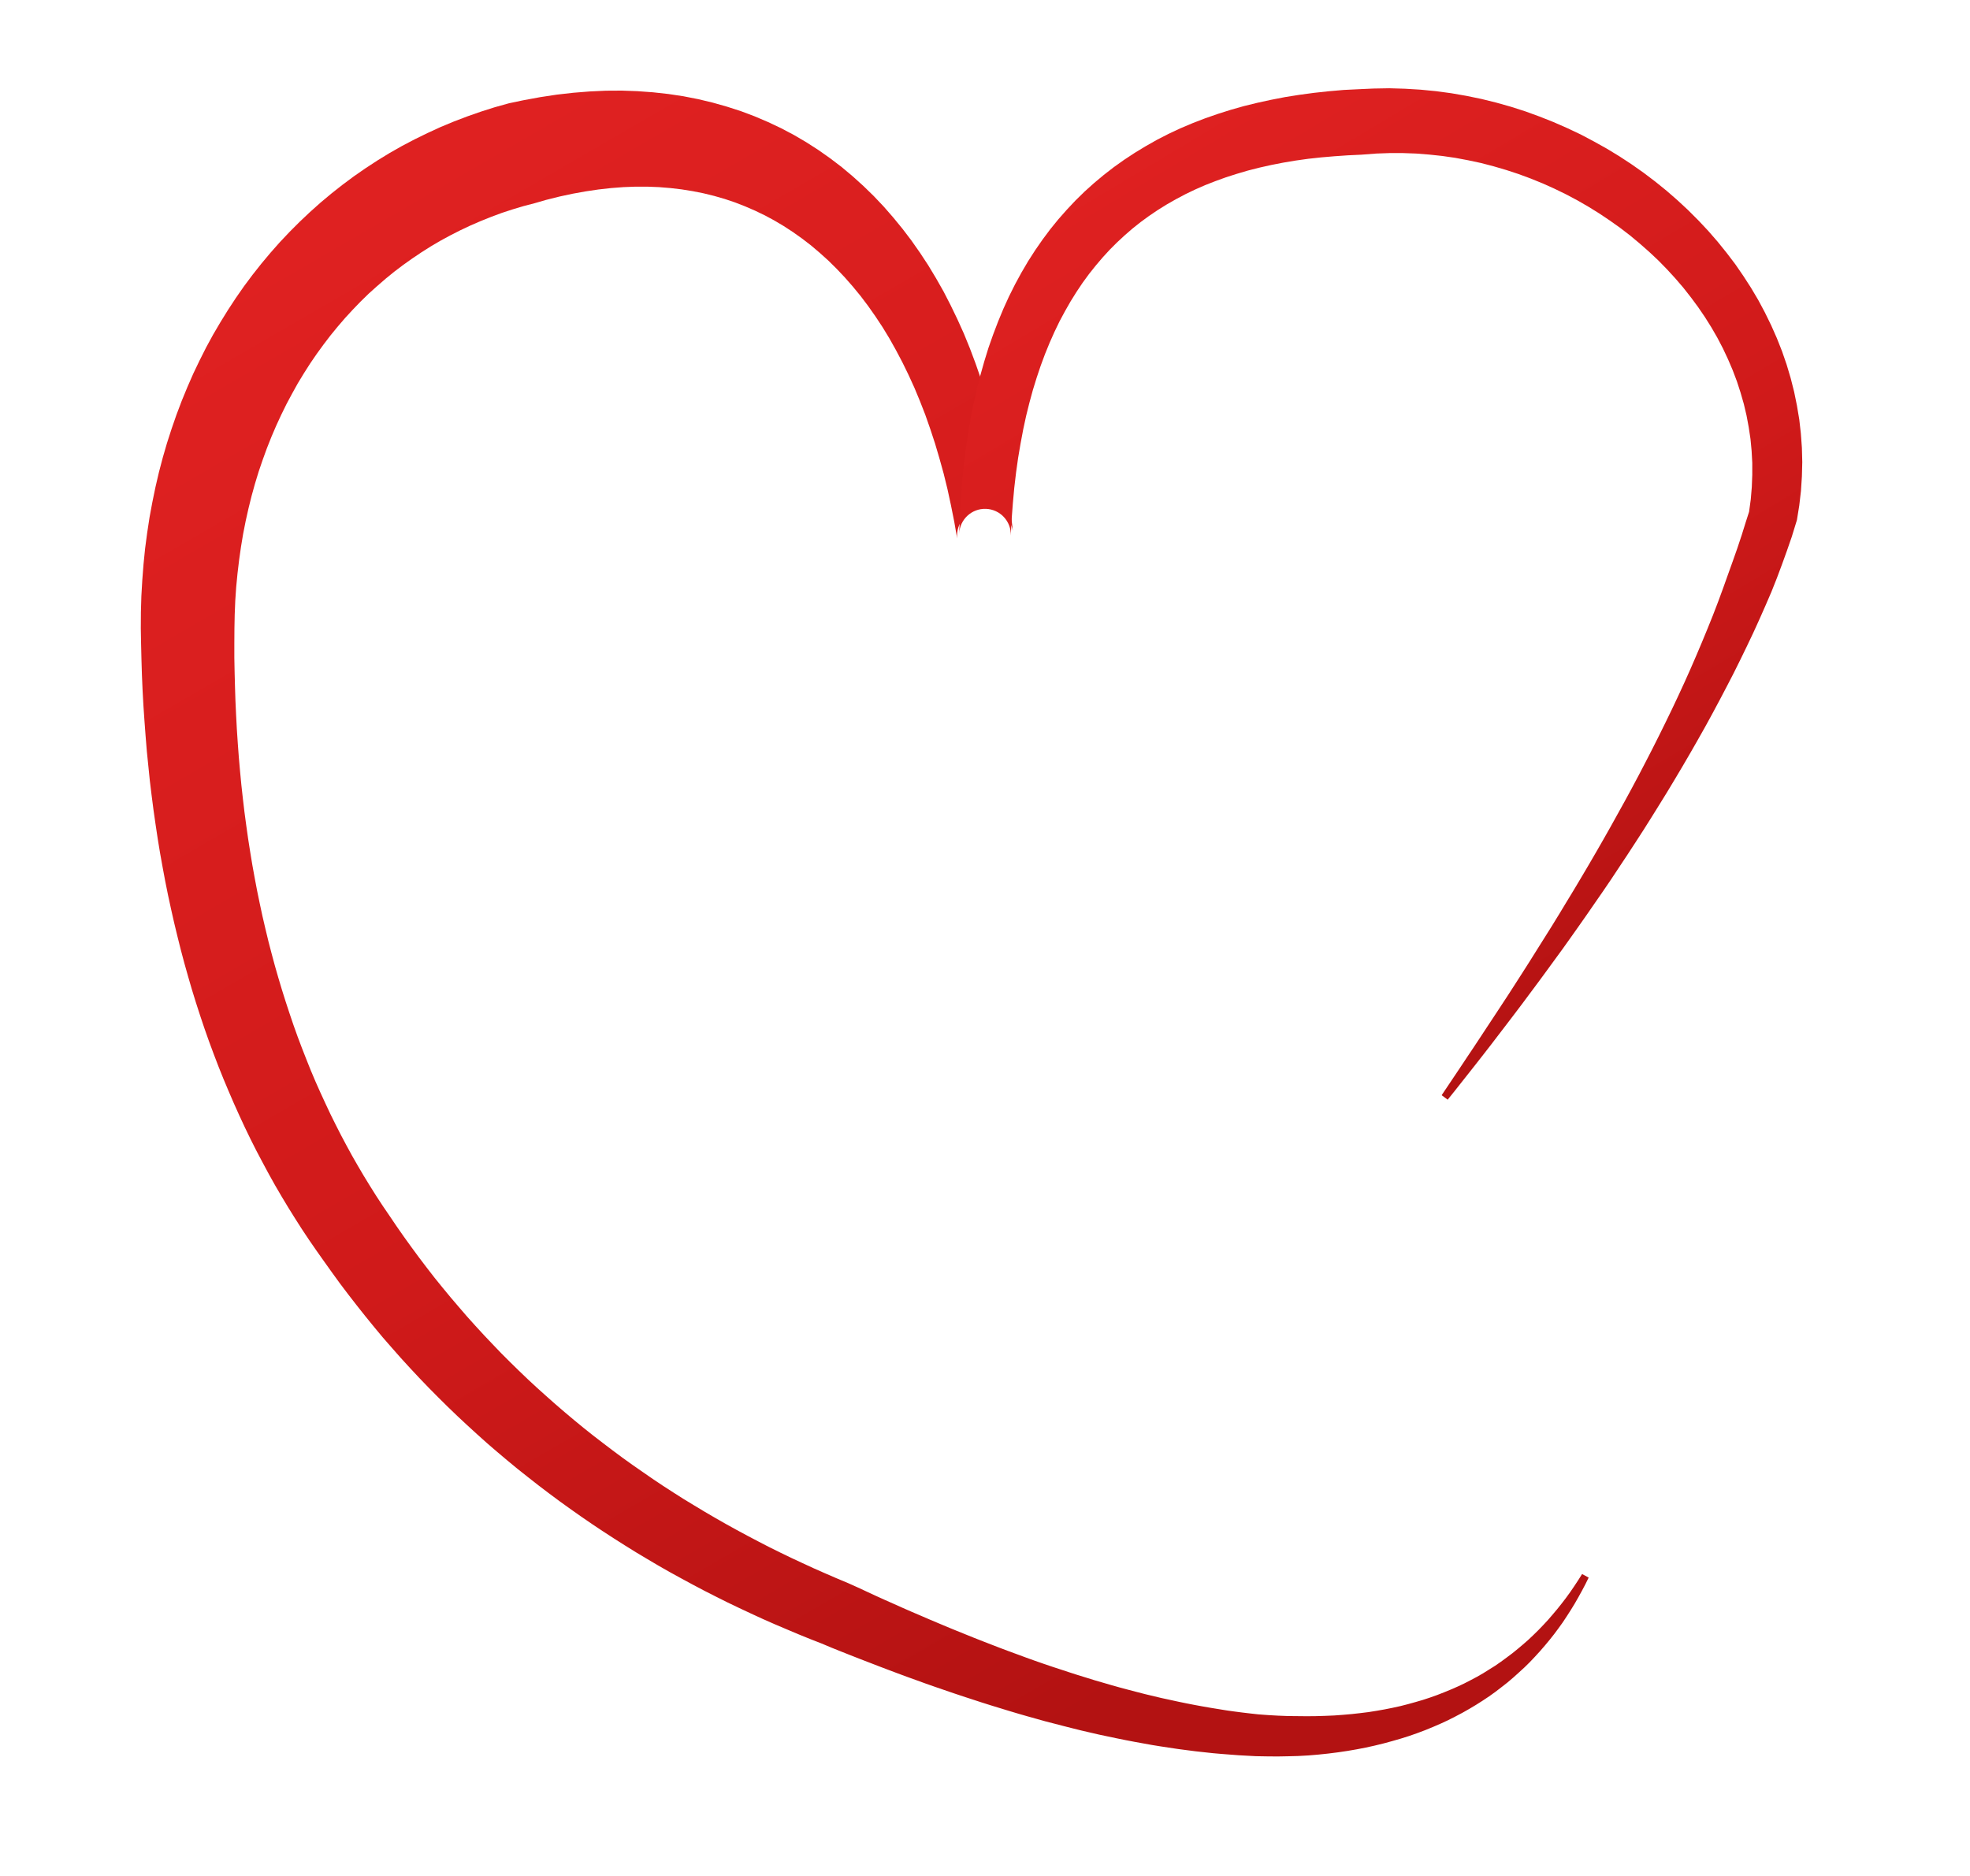
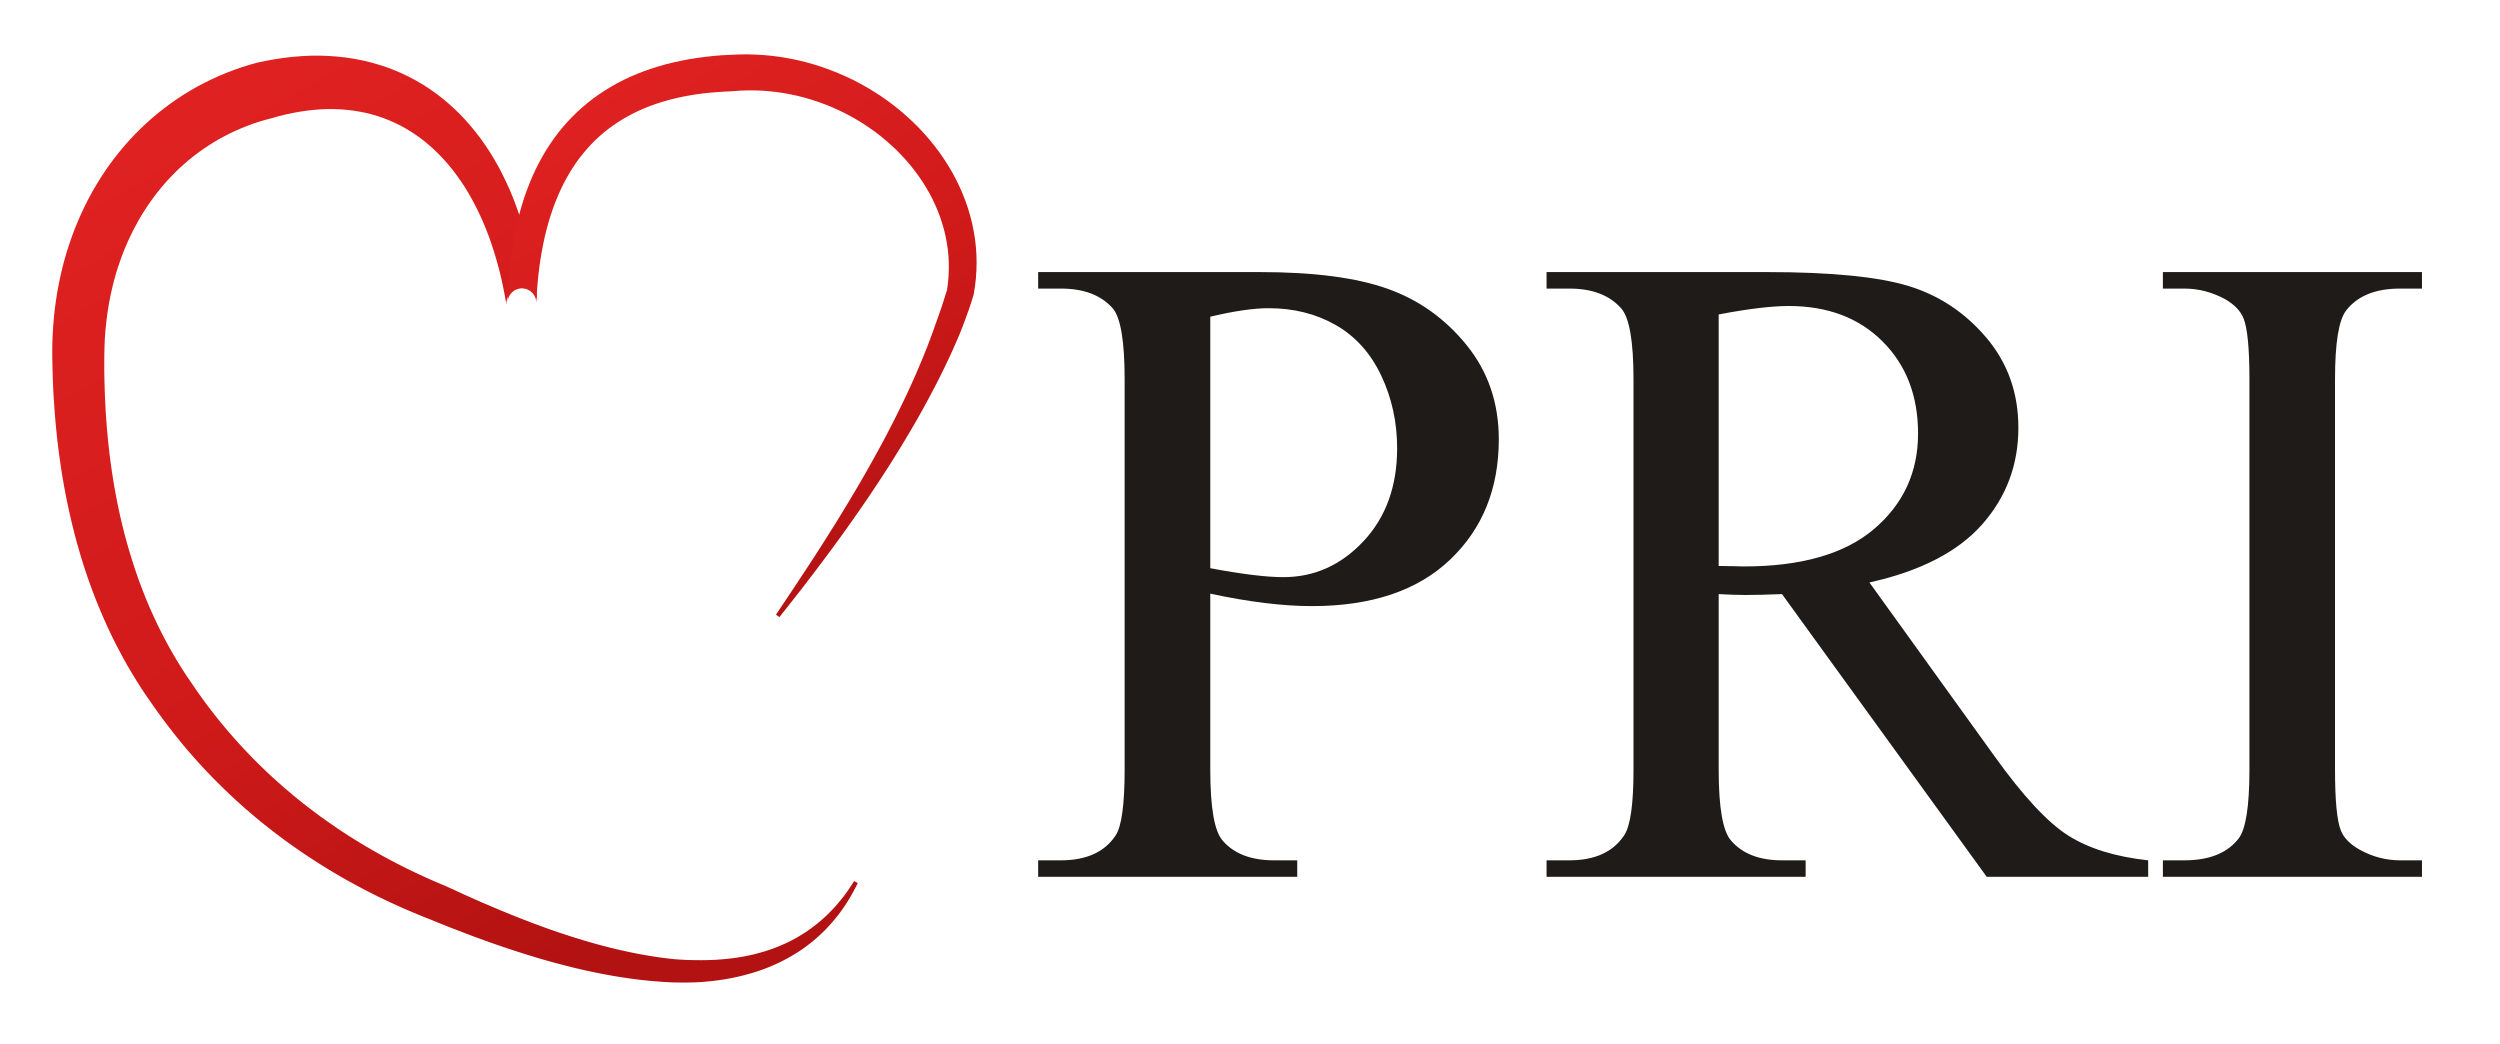
- <svg xmlns="http://www.w3.org/2000/svg" viewBox="-5 -5 210 200">
+ <svg xmlns="http://www.w3.org/2000/svg" viewBox="0 0 479 200" role="img" aria-label="PRI">
  <defs>
    <linearGradient id="prihj" x1="0.1" y1="0" x2="0.6" y2="1">
      <stop offset="0" stop-color="#e12222" />
      <stop offset="0.6" stop-color="#d01a1a" />
      <stop offset="1" stop-color="#b31212" />
    </linearGradient>
  </defs>
-   <g>
+   <g transform="translate(0,6)">
    <path d="M 102.97 51.60 L 102.75 49.67 L 102.48 47.77 L 102.18 45.91 L 101.84 44.07 L 101.46 42.26 L 101.04 40.49 L 100.59 38.75 L 100.09 37.05 L 99.56 35.38 L 98.99 33.74 L 98.39 32.14 L 97.75 30.57 L 97.06 29.04 L 96.34 27.55 L 95.59 26.09 L 94.79 24.68 L 93.96 23.30 L 93.08 21.96 L 92.17 20.66 L 91.22 19.41 L 90.23 18.20 L 89.21 17.03 L 88.14 15.90 L 87.04 14.83 L 85.90 13.80 L 84.72 12.81 L 83.50 11.88 L 82.25 11.00 L 80.96 10.17 L 79.63 9.39 L 78.27 8.67 L 76.87 8.01 L 75.44 7.40 L 73.98 6.85 L 72.49 6.37 L 70.97 5.94 L 69.42 5.57 L 67.84 5.26 L 66.24 5.02 L 64.61 4.84 L 62.95 4.72 L 61.28 4.66 L 59.58 4.67 L 57.86 4.75 L 56.11 4.89 L 54.35 5.09 L 52.57 5.36 L 50.78 5.69 L 49.26 6.01 L 47.75 6.43 L 46.27 6.90 L 44.81 7.41 L 43.37 7.96 L 41.95 8.55 L 40.56 9.19 L 39.19 9.86 L 37.84 10.57 L 36.52 11.32 L 35.23 12.11 L 33.96 12.94 L 32.72 13.80 L 31.51 14.70 L 30.33 15.63 L 29.17 16.60 L 28.04 17.61 L 26.95 18.64 L 25.88 19.71 L 24.84 20.81 L 23.84 21.94 L 22.86 23.11 L 21.92 24.30 L 21.01 25.52 L 20.14 26.77 L 19.30 28.05 L 18.49 29.36 L 17.71 30.69 L 16.97 32.05 L 16.27 33.44 L 15.60 34.84 L 14.97 36.28 L 14.37 37.74 L 13.81 39.22 L 13.29 40.72 L 12.80 42.24 L 12.35 43.79 L 11.94 45.35 L 11.57 46.94 L 11.24 48.54 L 10.94 50.16 L 10.69 51.80 L 10.47 53.46 L 10.30 55.14 L 10.17 56.83 L 10.07 58.54 L 10.02 60.26 L 10.01 62.00 L 10.04 63.67 L 10.08 65.33 L 10.13 66.97 L 10.20 68.61 L 10.29 70.24 L 10.40 71.85 L 10.52 73.46 L 10.65 75.06 L 10.81 76.64 L 10.97 78.21 L 11.16 79.78 L 11.36 81.33 L 11.58 82.87 L 11.81 84.40 L 12.06 85.93 L 12.33 87.43 L 12.61 88.93 L 12.91 90.42 L 13.23 91.90 L 13.56 93.36 L 13.91 94.81 L 14.27 96.25 L 14.65 97.68 L 15.05 99.10 L 15.46 100.51 L 15.89 101.90 L 16.34 103.29 L 16.80 104.66 L 17.28 106.02 L 17.78 107.37 L 18.29 108.70 L 18.82 110.02 L 19.37 111.33 L 19.93 112.63 L 20.51 113.92 L 21.10 115.19 L 21.71 116.45 L 22.34 117.70 L 22.99 118.93 L 23.65 120.16 L 24.32 121.36 L 25.02 122.56 L 25.73 123.74 L 26.46 124.91 L 27.20 126.07 L 27.96 127.21 L 28.74 128.34 L 29.49 129.40 L 30.36 130.62 L 31.23 131.82 L 32.13 133.01 L 33.03 134.17 L 33.95 135.33 L 34.87 136.46 L 35.81 137.59 L 36.77 138.69 L 37.73 139.78 L 38.71 140.85 L 39.70 141.91 L 40.70 142.95 L 41.71 143.97 L 42.73 144.98 L 43.76 145.97 L 44.81 146.95 L 45.86 147.91 L 46.92 148.86 L 48.00 149.79 L 49.08 150.70 L 50.17 151.60 L 51.28 152.48 L 52.39 153.35 L 53.51 154.20 L 54.64 155.04 L 55.78 155.86 L 56.93 156.67 L 58.08 157.46 L 59.25 158.24 L 60.42 159.00 L 61.60 159.75 L 62.79 160.49 L 63.98 161.20 L 65.18 161.91 L 66.39 162.60 L 67.61 163.27 L 68.83 163.93 L 70.06 164.58 L 71.30 165.21 L 72.54 165.83 L 73.79 166.43 L 75.05 167.02 L 76.31 167.60 L 77.58 168.16 L 78.85 168.70 L 80.13 169.24 L 81.41 169.76 L 82.59 170.22 L 83.61 170.65 L 84.63 171.06 L 85.64 171.46 L 86.66 171.86 L 87.67 172.25 L 88.68 172.64 L 89.68 173.02 L 90.69 173.40 L 91.69 173.77 L 92.69 174.13 L 93.68 174.49 L 94.68 174.84 L 95.67 175.18 L 96.66 175.52 L 97.65 175.85 L 98.63 176.17 L 99.61 176.49 L 100.59 176.80 L 101.57 177.10 L 102.55 177.40 L 103.52 177.69 L 104.49 177.97 L 105.46 178.24 L 106.42 178.51 L 107.39 178.76 L 108.35 179.01 L 109.30 179.25 L 110.26 179.49 L 111.21 179.71 L 112.16 179.93 L 113.11 180.13 L 114.06 180.33 L 115.00 180.52 L 115.94 180.70 L 116.88 180.87 L 117.82 181.04 L 118.75 181.19 L 119.68 181.33 L 120.61 181.47 L 121.53 181.59 L 122.46 181.71 L 123.38 181.81 L 124.29 181.91 L 125.21 181.99 L 126.12 182.06 L 127.03 182.13 L 127.94 182.18 L 128.88 182.23 L 130.03 182.25 L 131.17 182.26 L 132.29 182.24 L 133.39 182.21 L 134.48 182.15 L 135.54 182.06 L 136.59 181.95 L 137.62 181.82 L 138.63 181.67 L 139.62 181.50 L 140.60 181.31 L 141.55 181.10 L 142.49 180.87 L 143.41 180.62 L 144.31 180.36 L 145.20 180.08 L 146.06 179.78 L 146.91 179.46 L 147.74 179.12 L 148.55 178.77 L 149.35 178.40 L 150.12 178.01 L 150.88 177.61 L 151.62 177.19 L 152.34 176.76 L 153.05 176.31 L 153.74 175.85 L 154.41 175.37 L 155.06 174.87 L 155.70 174.37 L 156.31 173.85 L 156.91 173.31 L 157.50 172.77 L 158.07 172.21 L 158.62 171.63 L 159.15 171.05 L 159.67 170.45 L 160.17 169.85 L 160.66 169.23 L 161.13 168.60 L 161.59 167.96 L 162.02 167.31 L 162.45 166.64 L 162.86 165.97 L 163.25 165.29 L 163.63 164.60 L 164.00 163.90 L 164.35 163.19 L 163.65 162.81 L 163.24 163.46 L 162.81 164.11 L 162.38 164.74 L 161.93 165.36 L 161.47 165.96 L 161.00 166.55 L 160.51 167.13 L 160.02 167.70 L 159.51 168.25 L 158.99 168.79 L 158.46 169.31 L 157.91 169.83 L 157.35 170.32 L 156.78 170.80 L 156.20 171.27 L 155.60 171.72 L 155.00 172.16 L 154.38 172.59 L 153.74 172.99 L 153.10 173.39 L 152.44 173.77 L 151.76 174.13 L 151.08 174.48 L 150.38 174.81 L 149.67 175.12 L 148.94 175.42 L 148.20 175.71 L 147.44 175.98 L 146.68 176.23 L 145.89 176.46 L 145.10 176.68 L 144.28 176.89 L 143.46 177.07 L 142.61 177.24 L 141.76 177.39 L 140.88 177.53 L 139.99 177.64 L 139.09 177.74 L 138.17 177.82 L 137.23 177.89 L 136.28 177.93 L 135.31 177.96 L 134.32 177.97 L 133.32 177.96 L 132.30 177.95 L 131.26 177.91 L 130.20 177.85 L 129.12 177.77 L 128.31 177.68 L 127.46 177.58 L 126.61 177.47 L 125.75 177.35 L 124.89 177.21 L 124.03 177.07 L 123.17 176.92 L 122.30 176.76 L 121.43 176.59 L 120.56 176.41 L 119.69 176.22 L 118.81 176.03 L 117.93 175.82 L 117.05 175.61 L 116.16 175.38 L 115.28 175.15 L 114.38 174.91 L 113.49 174.66 L 112.60 174.40 L 111.70 174.14 L 110.80 173.86 L 109.89 173.58 L 108.99 173.29 L 108.08 172.99 L 107.16 172.69 L 106.25 172.38 L 105.33 172.06 L 104.41 171.73 L 103.49 171.39 L 102.56 171.05 L 101.63 170.70 L 100.70 170.34 L 99.77 169.98 L 98.83 169.61 L 97.89 169.23 L 96.95 168.85 L 96.00 168.46 L 95.05 168.06 L 94.10 167.66 L 93.15 167.25 L 92.19 166.84 L 91.23 166.42 L 90.27 165.99 L 89.30 165.56 L 88.33 165.12 L 87.36 164.67 L 86.39 164.22 L 85.41 163.78 L 84.10 163.23 L 82.90 162.71 L 81.70 162.18 L 80.51 161.63 L 79.33 161.08 L 78.15 160.51 L 76.98 159.93 L 75.82 159.33 L 74.66 158.72 L 73.51 158.10 L 72.37 157.47 L 71.23 156.82 L 70.10 156.16 L 68.99 155.49 L 67.87 154.81 L 66.77 154.11 L 65.67 153.40 L 64.58 152.67 L 63.51 151.93 L 62.43 151.18 L 61.37 150.42 L 60.32 149.64 L 59.28 148.85 L 58.24 148.05 L 57.21 147.23 L 56.20 146.40 L 55.19 145.55 L 54.19 144.69 L 53.21 143.82 L 52.23 142.94 L 51.26 142.04 L 50.31 141.13 L 49.36 140.20 L 48.42 139.26 L 47.50 138.30 L 46.58 137.33 L 45.68 136.35 L 44.79 135.36 L 43.91 134.34 L 43.04 133.32 L 42.18 132.28 L 41.33 131.23 L 40.50 130.16 L 39.68 129.08 L 38.87 127.98 L 38.07 126.87 L 37.28 125.74 L 36.51 124.60 L 35.78 123.53 L 35.10 122.49 L 34.44 121.44 L 33.79 120.38 L 33.16 119.31 L 32.54 118.23 L 31.94 117.13 L 31.35 116.02 L 30.78 114.90 L 30.22 113.77 L 29.68 112.62 L 29.15 111.47 L 28.63 110.30 L 28.13 109.12 L 27.65 107.92 L 27.18 106.72 L 26.72 105.50 L 26.28 104.27 L 25.86 103.03 L 25.45 101.78 L 25.05 100.51 L 24.67 99.24 L 24.30 97.95 L 23.95 96.65 L 23.61 95.34 L 23.29 94.01 L 22.98 92.68 L 22.69 91.33 L 22.41 89.97 L 22.15 88.60 L 21.90 87.22 L 21.67 85.82 L 21.45 84.42 L 21.25 83.00 L 21.06 81.58 L 20.89 80.14 L 20.73 78.69 L 20.59 77.23 L 20.46 75.75 L 20.35 74.27 L 20.25 72.77 L 20.17 71.27 L 20.10 69.75 L 20.05 68.22 L 20.01 66.68 L 19.98 65.13 L 19.98 63.57 L 19.99 62.00 L 20.02 60.50 L 20.08 59.02 L 20.18 57.56 L 20.32 56.12 L 20.49 54.70 L 20.69 53.29 L 20.92 51.91 L 21.19 50.54 L 21.49 49.20 L 21.82 47.87 L 22.18 46.57 L 22.57 45.29 L 23.00 44.03 L 23.45 42.79 L 23.93 41.58 L 24.44 40.39 L 24.98 39.22 L 25.54 38.08 L 26.14 36.96 L 26.75 35.86 L 27.40 34.79 L 28.07 33.74 L 28.77 32.72 L 29.49 31.73 L 30.23 30.76 L 31.00 29.82 L 31.79 28.90 L 32.61 28.01 L 33.44 27.15 L 34.30 26.31 L 35.19 25.51 L 36.09 24.73 L 37.01 23.98 L 37.96 23.26 L 38.93 22.57 L 39.91 21.91 L 40.92 21.27 L 41.94 20.67 L 42.99 20.10 L 44.05 19.56 L 45.13 19.05 L 46.24 18.57 L 47.36 18.12 L 48.49 17.70 L 49.65 17.32 L 50.82 16.97 L 52.01 16.66 L 53.22 16.31 L 54.66 15.95 L 56.06 15.65 L 57.45 15.40 L 58.80 15.20 L 60.14 15.05 L 61.45 14.95 L 62.74 14.90 L 64.00 14.90 L 65.25 14.95 L 66.47 15.05 L 67.66 15.19 L 68.84 15.38 L 70.00 15.61 L 71.14 15.89 L 72.25 16.21 L 73.35 16.58 L 74.43 17.00 L 75.49 17.46 L 76.53 17.96 L 77.55 18.51 L 78.56 19.11 L 79.54 19.75 L 80.51 20.44 L 81.46 21.17 L 82.39 21.96 L 83.30 22.78 L 84.19 23.66 L 85.06 24.58 L 85.91 25.55 L 86.74 26.56 L 87.54 27.62 L 88.32 28.73 L 89.08 29.88 L 89.81 31.08 L 90.51 32.33 L 91.19 33.62 L 91.84 34.95 L 92.47 36.33 L 93.06 37.75 L 93.63 39.21 L 94.16 40.72 L 94.67 42.27 L 95.14 43.86 L 95.59 45.48 L 96.00 47.15 L 96.37 48.86 L 96.72 50.61 L 97.03 52.40 A 3.00 3.00 0 0 1 102.97 51.60 Z" fill="url(#prihj)" />
    <path d="M 149.32 112.24 L 150.06 111.32 L 150.81 110.37 L 151.57 109.41 L 152.35 108.42 L 153.14 107.41 L 153.94 106.38 L 154.75 105.32 L 155.57 104.25 L 156.40 103.16 L 157.24 102.05 L 158.08 100.92 L 158.93 99.78 L 159.79 98.61 L 160.65 97.43 L 161.52 96.24 L 162.39 95.02 L 163.26 93.79 L 164.13 92.55 L 165.00 91.29 L 165.88 90.02 L 166.75 88.74 L 167.61 87.44 L 168.48 86.13 L 169.34 84.81 L 170.20 83.48 L 171.05 82.13 L 171.89 80.78 L 172.73 79.42 L 173.56 78.04 L 174.38 76.66 L 175.19 75.27 L 175.99 73.87 L 176.78 72.47 L 177.55 71.06 L 178.31 69.64 L 179.06 68.21 L 179.80 66.78 L 180.51 65.35 L 181.21 63.91 L 181.90 62.46 L 182.56 61.01 L 183.20 59.56 L 183.83 58.10 L 184.41 56.64 L 184.96 55.17 L 185.49 53.70 L 186.00 52.23 L 186.55 50.44 L 186.80 48.89 L 186.98 47.34 L 187.08 45.80 L 187.12 44.27 L 187.08 42.74 L 186.97 41.22 L 186.80 39.72 L 186.55 38.23 L 186.25 36.76 L 185.88 35.30 L 185.45 33.86 L 184.96 32.44 L 184.41 31.05 L 183.80 29.67 L 183.14 28.32 L 182.43 26.99 L 181.66 25.69 L 180.84 24.42 L 179.98 23.17 L 179.06 21.96 L 178.10 20.77 L 177.10 19.62 L 176.05 18.50 L 174.96 17.41 L 173.83 16.36 L 172.66 15.34 L 171.45 14.36 L 170.21 13.42 L 168.93 12.52 L 167.62 11.66 L 166.27 10.84 L 164.89 10.07 L 163.49 9.33 L 162.05 8.65 L 160.59 8.01 L 159.10 7.42 L 157.59 6.87 L 156.06 6.38 L 154.50 5.94 L 152.92 5.55 L 151.32 5.22 L 149.71 4.94 L 148.08 4.72 L 146.43 4.56 L 144.77 4.46 L 143.10 4.41 L 141.41 4.44 L 139.86 4.51 L 138.23 4.59 L 136.63 4.73 L 135.06 4.90 L 133.51 5.11 L 131.99 5.35 L 130.50 5.64 L 129.03 5.96 L 127.60 6.31 L 126.19 6.71 L 124.80 7.15 L 123.45 7.62 L 122.13 8.13 L 120.83 8.68 L 119.57 9.27 L 118.34 9.90 L 117.14 10.58 L 115.97 11.29 L 114.83 12.04 L 113.72 12.83 L 112.65 13.66 L 111.61 14.53 L 110.61 15.43 L 109.64 16.38 L 108.71 17.37 L 107.81 18.39 L 106.95 19.45 L 106.13 20.55 L 105.34 21.69 L 104.59 22.86 L 103.88 24.07 L 103.20 25.32 L 102.56 26.60 L 101.96 27.92 L 101.40 29.27 L 100.87 30.66 L 100.37 32.08 L 99.92 33.54 L 99.50 35.03 L 99.11 36.56 L 98.76 38.12 L 98.45 39.72 L 98.17 41.36 L 97.93 43.02 L 97.73 44.73 L 97.55 46.47 L 97.42 48.25 L 97.32 50.06 L 97.25 51.90 A 2.75 2.75 0 0 1 102.75 52.10 L 102.84 50.36 L 102.97 48.66 L 103.12 47.01 L 103.31 45.39 L 103.53 43.82 L 103.79 42.29 L 104.07 40.80 L 104.38 39.36 L 104.73 37.95 L 105.10 36.59 L 105.51 35.26 L 105.94 33.98 L 106.40 32.74 L 106.89 31.54 L 107.41 30.37 L 107.95 29.25 L 108.53 28.17 L 109.13 27.12 L 109.76 26.11 L 110.41 25.14 L 111.09 24.21 L 111.80 23.32 L 112.53 22.46 L 113.29 21.63 L 114.08 20.84 L 114.89 20.09 L 115.73 19.36 L 116.60 18.67 L 117.49 18.02 L 118.42 17.39 L 119.37 16.80 L 120.35 16.24 L 121.35 15.71 L 122.39 15.21 L 123.46 14.74 L 124.56 14.31 L 125.69 13.90 L 126.85 13.53 L 128.04 13.18 L 129.26 12.87 L 130.51 12.59 L 131.79 12.34 L 133.10 12.12 L 134.45 11.93 L 135.83 11.78 L 137.23 11.66 L 138.67 11.56 L 140.14 11.49 L 141.71 11.37 L 143.13 11.32 L 144.55 11.32 L 145.96 11.37 L 147.36 11.48 L 148.76 11.63 L 150.14 11.83 L 151.52 12.09 L 152.88 12.38 L 154.22 12.73 L 155.55 13.12 L 156.86 13.55 L 158.16 14.03 L 159.44 14.55 L 160.69 15.11 L 161.92 15.71 L 163.13 16.35 L 164.31 17.03 L 165.47 17.75 L 166.59 18.50 L 167.69 19.28 L 168.76 20.10 L 169.79 20.96 L 170.79 21.84 L 171.76 22.75 L 172.69 23.70 L 173.58 24.67 L 174.43 25.66 L 175.24 26.69 L 176.01 27.73 L 176.74 28.80 L 177.43 29.90 L 178.07 31.01 L 178.66 32.14 L 179.20 33.29 L 179.70 34.46 L 180.15 35.65 L 180.54 36.85 L 180.89 38.07 L 181.18 39.30 L 181.41 40.54 L 181.60 41.80 L 181.72 43.06 L 181.79 44.34 L 181.79 45.63 L 181.74 46.93 L 181.63 48.24 L 181.45 49.56 L 181.10 50.65 L 180.66 52.06 L 180.19 53.47 L 179.69 54.89 L 179.18 56.31 L 178.67 57.74 L 178.14 59.18 L 177.59 60.61 L 177.01 62.05 L 176.42 63.48 L 175.81 64.92 L 175.19 66.35 L 174.55 67.78 L 173.89 69.21 L 173.22 70.63 L 172.53 72.05 L 171.83 73.47 L 171.12 74.88 L 170.40 76.28 L 169.67 77.68 L 168.93 79.07 L 168.18 80.45 L 167.42 81.82 L 166.66 83.19 L 165.89 84.55 L 165.12 85.89 L 164.34 87.23 L 163.56 88.55 L 162.78 89.86 L 161.99 91.16 L 161.21 92.45 L 160.43 93.72 L 159.64 94.98 L 158.86 96.22 L 158.09 97.45 L 157.32 98.66 L 156.55 99.86 L 155.79 101.04 L 155.03 102.20 L 154.28 103.34 L 153.54 104.46 L 152.81 105.57 L 152.09 106.66 L 151.38 107.72 L 150.69 108.76 L 150.00 109.79 L 149.33 110.79 L 148.68 111.76 Z" fill="url(#prihj)" />
  </g>
+   <path d="M231.89 113.74L231.89 113.74L231.89 147.49Q231.89 158.43 234.28 161.08L234.28 161.08Q237.53 164.84 244.11 164.84L244.11 164.84L248.55 164.84L248.55 168L198.91 168L198.91 164.84L203.26 164.84Q210.61 164.84 213.77 160.05L213.77 160.05Q215.48 157.40 215.48 147.49L215.48 147.49L215.48 72.64Q215.48 61.70 213.18 59.05L213.18 59.05Q209.84 55.29 203.26 55.29L203.26 55.29L198.91 55.29L198.91 52.13L241.37 52.13Q256.93 52.13 265.90 55.34Q274.87 58.54 281.02 66.14Q287.17 73.75 287.17 84.17L287.17 84.17Q287.17 98.36 277.82 107.25Q268.46 116.13 251.37 116.13L251.37 116.13Q247.18 116.13 242.31 115.53Q237.44 114.94 231.89 113.74ZM231.89 60.68L231.89 108.87Q236.42 109.72 239.92 110.15Q243.42 110.58 245.90 110.58L245.90 110.58Q254.79 110.58 261.24 103.70Q267.69 96.82 267.69 85.88L267.69 85.88Q267.69 78.36 264.62 71.91Q261.54 65.46 255.90 62.26Q250.26 59.05 243.08 59.05L243.08 59.05Q238.72 59.05 231.89 60.68L231.89 60.68ZM411.59 164.84L411.59 168L380.66 168L341.43 113.83Q337.08 114.00 334.34 114.00L334.34 114.00Q333.23 114.00 331.95 113.95Q330.67 113.91 329.30 113.83L329.30 113.83L329.30 147.49Q329.30 158.43 331.69 161.08L331.69 161.08Q334.94 164.84 341.43 164.84L341.43 164.84L345.96 164.84L345.96 168L296.32 168L296.32 164.84L300.68 164.84Q308.02 164.84 311.19 160.05L311.19 160.05Q312.98 157.40 312.98 147.49L312.98 147.49L312.98 72.64Q312.98 61.70 310.59 59.05L310.59 59.05Q307.25 55.29 300.68 55.29L300.68 55.29L296.32 55.29L296.32 52.13L338.53 52.13Q356.99 52.13 365.74 54.82Q374.50 57.51 380.61 64.73Q386.72 71.96 386.72 81.95L386.72 81.95Q386.72 92.63 379.76 100.50Q372.79 108.36 358.18 111.60L358.18 111.60L382.11 144.84Q390.31 156.29 396.21 160.05Q402.10 163.81 411.59 164.84L411.59 164.84ZM329.30 60.25L329.30 108.44Q330.92 108.44 332.12 108.48Q333.32 108.53 334.09 108.53L334.09 108.53Q350.66 108.53 359.08 101.35Q367.50 94.17 367.50 83.06L367.50 83.06Q367.50 72.21 360.70 65.42Q353.91 58.63 342.72 58.63L342.72 58.63Q337.76 58.63 329.30 60.25L329.30 60.25ZM459.87 164.84L464.05 164.84L464.05 168L414.41 168L414.41 164.84L418.51 164.84Q425.69 164.84 428.93 160.65L428.93 160.65Q430.99 157.92 430.99 147.49L430.99 147.49L430.99 72.64Q430.99 63.84 429.87 61.02L429.87 61.02Q429.02 58.88 426.37 57.34L426.37 57.34Q422.61 55.29 418.51 55.29L418.51 55.29L414.41 55.29L414.41 52.13L464.05 52.13L464.05 55.29L459.87 55.29Q452.77 55.29 449.53 59.48L449.53 59.48Q447.39 62.21 447.39 72.64L447.39 72.64L447.39 147.49Q447.39 156.29 448.50 159.11L448.50 159.11Q449.36 161.25 452.09 162.79L452.09 162.79Q455.77 164.84 459.87 164.84L459.87 164.84Z" fill="#1e1b18" />
</svg>
